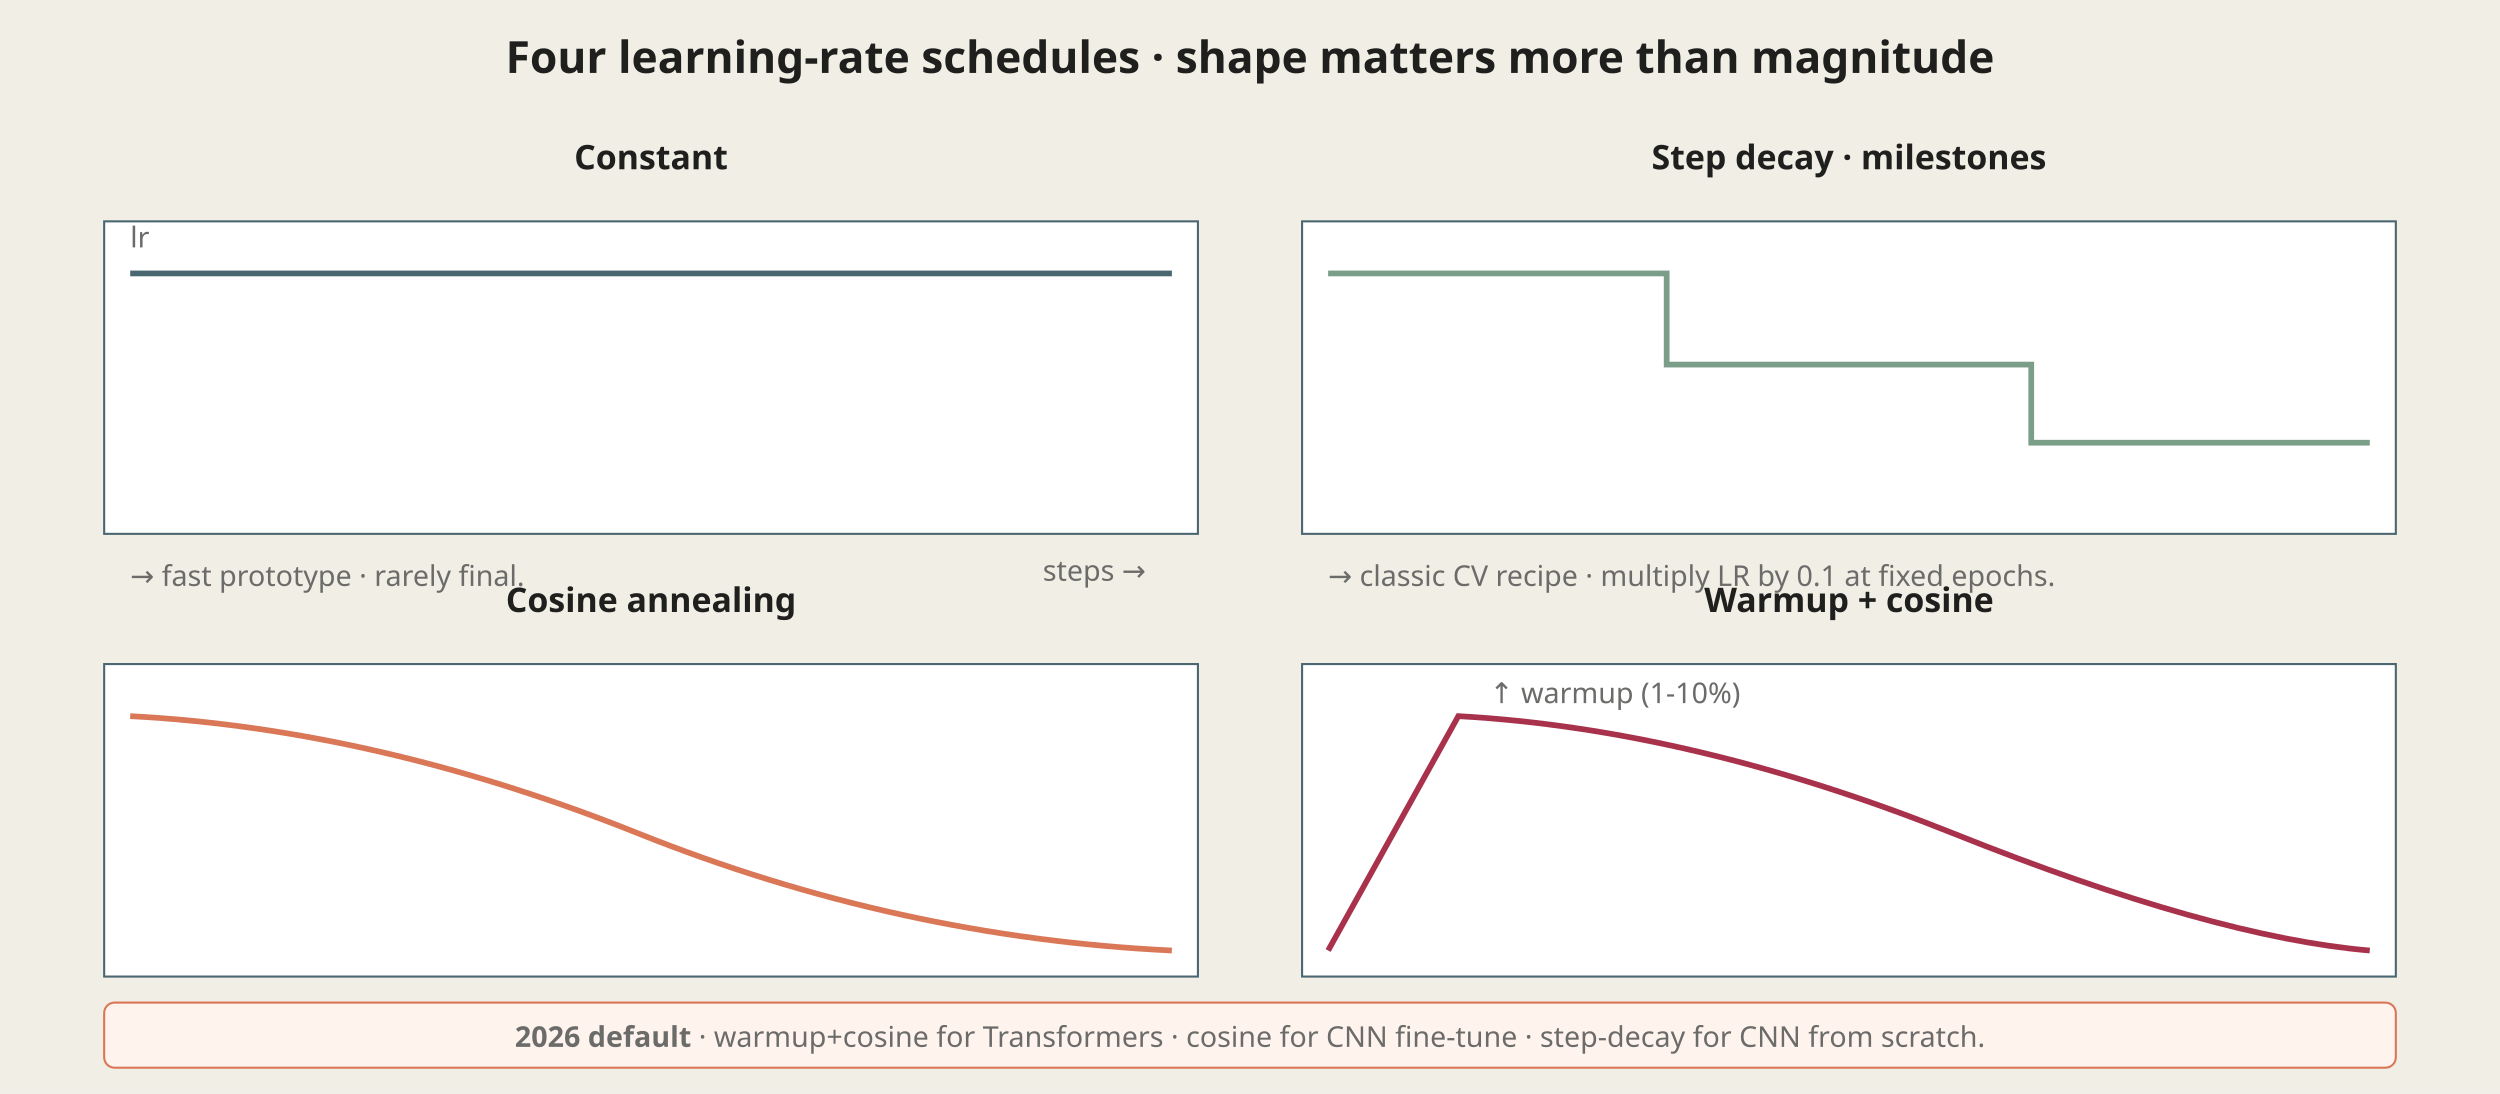
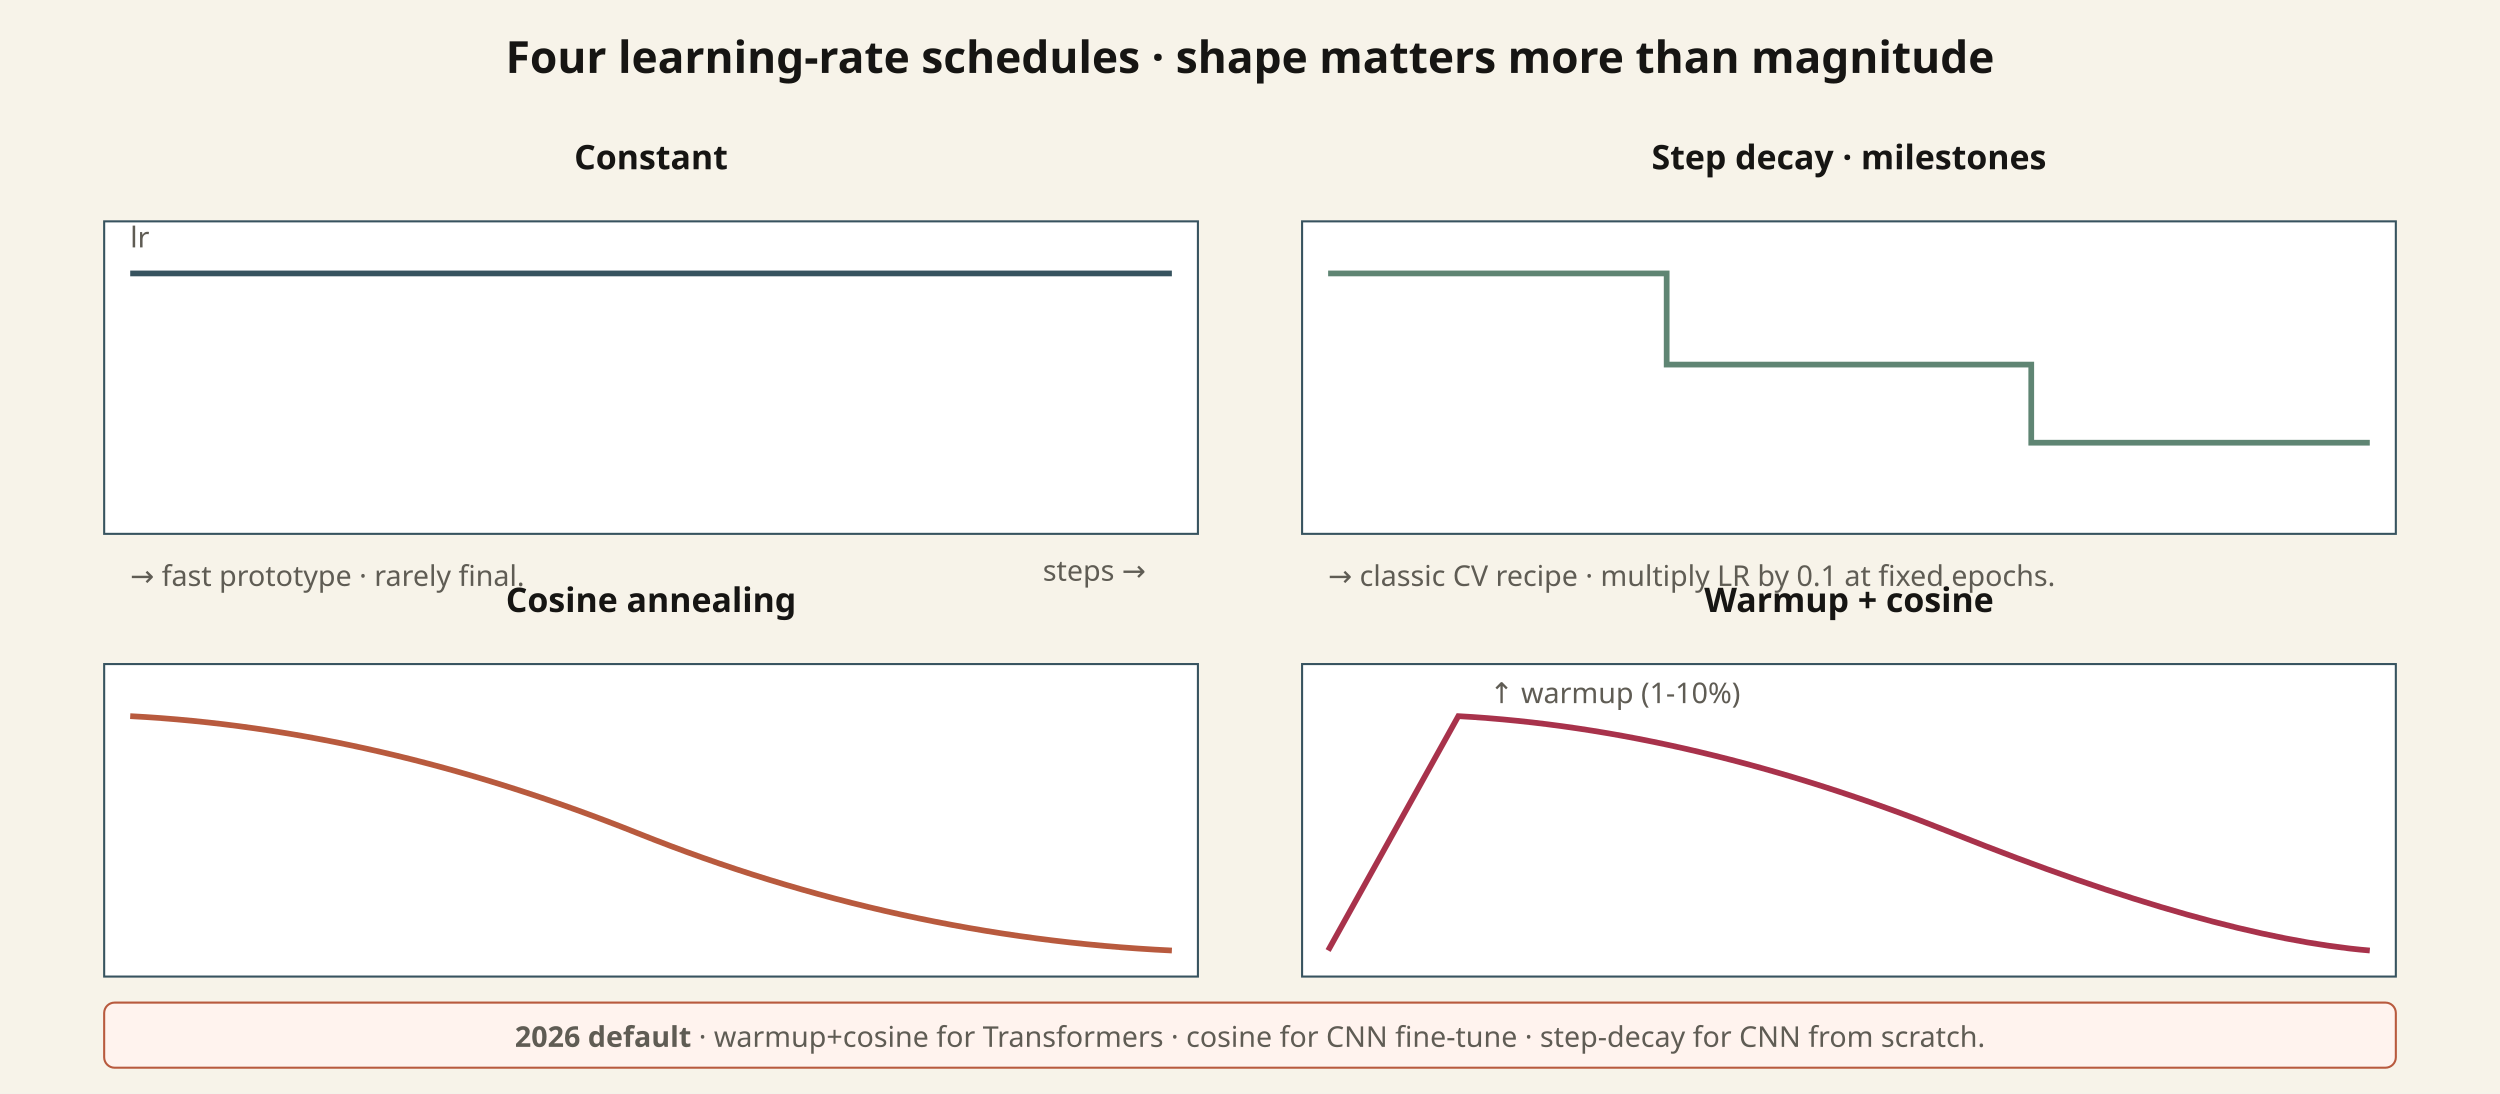
<svg xmlns="http://www.w3.org/2000/svg" viewBox="0 0 960 420" font-family="Work Sans, system-ui, sans-serif">
  <style>
-     .bg { fill: #F0EEE5; }
-     .title { font-size: 17px; font-weight: 600; fill: #1F1F1E; }
-     .head { font-size: 13px; font-weight: 600; fill: #1F1F1E; }
-     .body { font-size: 12px; fill: #1F1F1E; }
-     .caption { font-size: 11px; fill: #6B6B69; }
-     .axis { stroke: #1F1F1E; stroke-width: 1; fill: none; }
+     .bg { fill: #F7F3E9; }
+     .title { font-size: 17px; font-weight: 600; fill: #161513; }
+     .head { font-size: 13px; font-weight: 600; fill: #161513; }
+     .body { font-size: 12px; fill: #161513; }
+     .caption { font-size: 11px; fill: #5F5C54; }
+     .axis { stroke: #161513; stroke-width: 1; fill: none; }
    .grid { stroke: #CFCBBE; stroke-width: 0.4; fill: none; }
    .line { fill: none; stroke-width: 2.2; }
-     .const { stroke: #4A6670; }
-     .step { stroke: #7B9E89; }
-     .cos  { stroke: #D97757; }
+     .const { stroke: #37535F; }
+     .step { stroke: #5F8573; }
+     .cos  { stroke: #B85A3E; }
    .warm { stroke: #A8324B; }
  </style>
  <rect class="bg" width="960" height="420" />
  <text x="480" y="28" class="title" text-anchor="middle">Four learning-rate schedules · shape matters more than magnitude</text>
  <g transform="translate(40, 65)">
    <text x="210" y="0" class="head" text-anchor="middle">Constant</text>
-     <rect fill="white" stroke="#4A6670" stroke-width="0.8" x="0" y="20" width="420" height="120" />
+     <rect fill="white" stroke="#37535F" stroke-width="0.8" x="0" y="20" width="420" height="120" />
    <path class="line const" d="M 10 40 L 410 40" />
    <text x="10" y="30" class="caption">lr</text>
    <text x="400" y="158" class="caption" text-anchor="end">steps →</text>
    <text x="10" y="160" class="caption">→ fast prototype · rarely final.</text>
  </g>
  <g transform="translate(500, 65)">
    <text x="210" y="0" class="head" text-anchor="middle">Step decay · milestones</text>
-     <rect fill="white" stroke="#4A6670" stroke-width="0.8" x="0" y="20" width="420" height="120" />
+     <rect fill="white" stroke="#37535F" stroke-width="0.8" x="0" y="20" width="420" height="120" />
    <path class="line step" d="M 10 40 L 140 40 L 140 75 L 280 75 L 280 105 L 410 105" />
    <text x="10" y="160" class="caption">→ classic CV recipe · multiply LR by 0.1 at fixed epochs.</text>
  </g>
  <g transform="translate(40, 235)">
    <text x="210" y="0" class="head" text-anchor="middle">Cosine annealing</text>
-     <rect fill="white" stroke="#4A6670" stroke-width="0.8" x="0" y="20" width="420" height="120" />
+     <rect fill="white" stroke="#37535F" stroke-width="0.8" x="0" y="20" width="420" height="120" />
    <path class="line cos" d="M 10 40 Q 105 45 205 85 T 410 130" />
    <text x="10" y="160" class="caption">→ smooth · default for Transformer pretraining.</text>
  </g>
  <g transform="translate(500, 235)">
    <text x="210" y="0" class="head" text-anchor="middle">Warmup + cosine</text>
-     <rect fill="white" stroke="#4A6670" stroke-width="0.8" x="0" y="20" width="420" height="120" />
+     <rect fill="white" stroke="#37535F" stroke-width="0.8" x="0" y="20" width="420" height="120" />
    <path class="line warm" d="M 10 130 L 60 40 Q 150 45 250 85 T 410 130" />
    <text x="72" y="35" class="caption">↑ warmup (1-10%)</text>
    <text x="10" y="160" class="caption">→ LLM default · warmup prevents early divergence.</text>
  </g>
-   <rect x="40" y="385" width="880" height="25" fill="#FFF3EE" stroke="#D97757" stroke-width="0.8" rx="4" />
+   <rect x="40" y="385" width="880" height="25" fill="#FFF3EE" stroke="#B85A3E" stroke-width="0.8" rx="4" />
  <text x="480" y="402" class="caption" text-anchor="middle">
    <tspan font-weight="600">2026 default</tspan> · warmup+cosine for Transformers · cosine for CNN fine-tune · step-decay for CNN from scratch.</text>
</svg>
